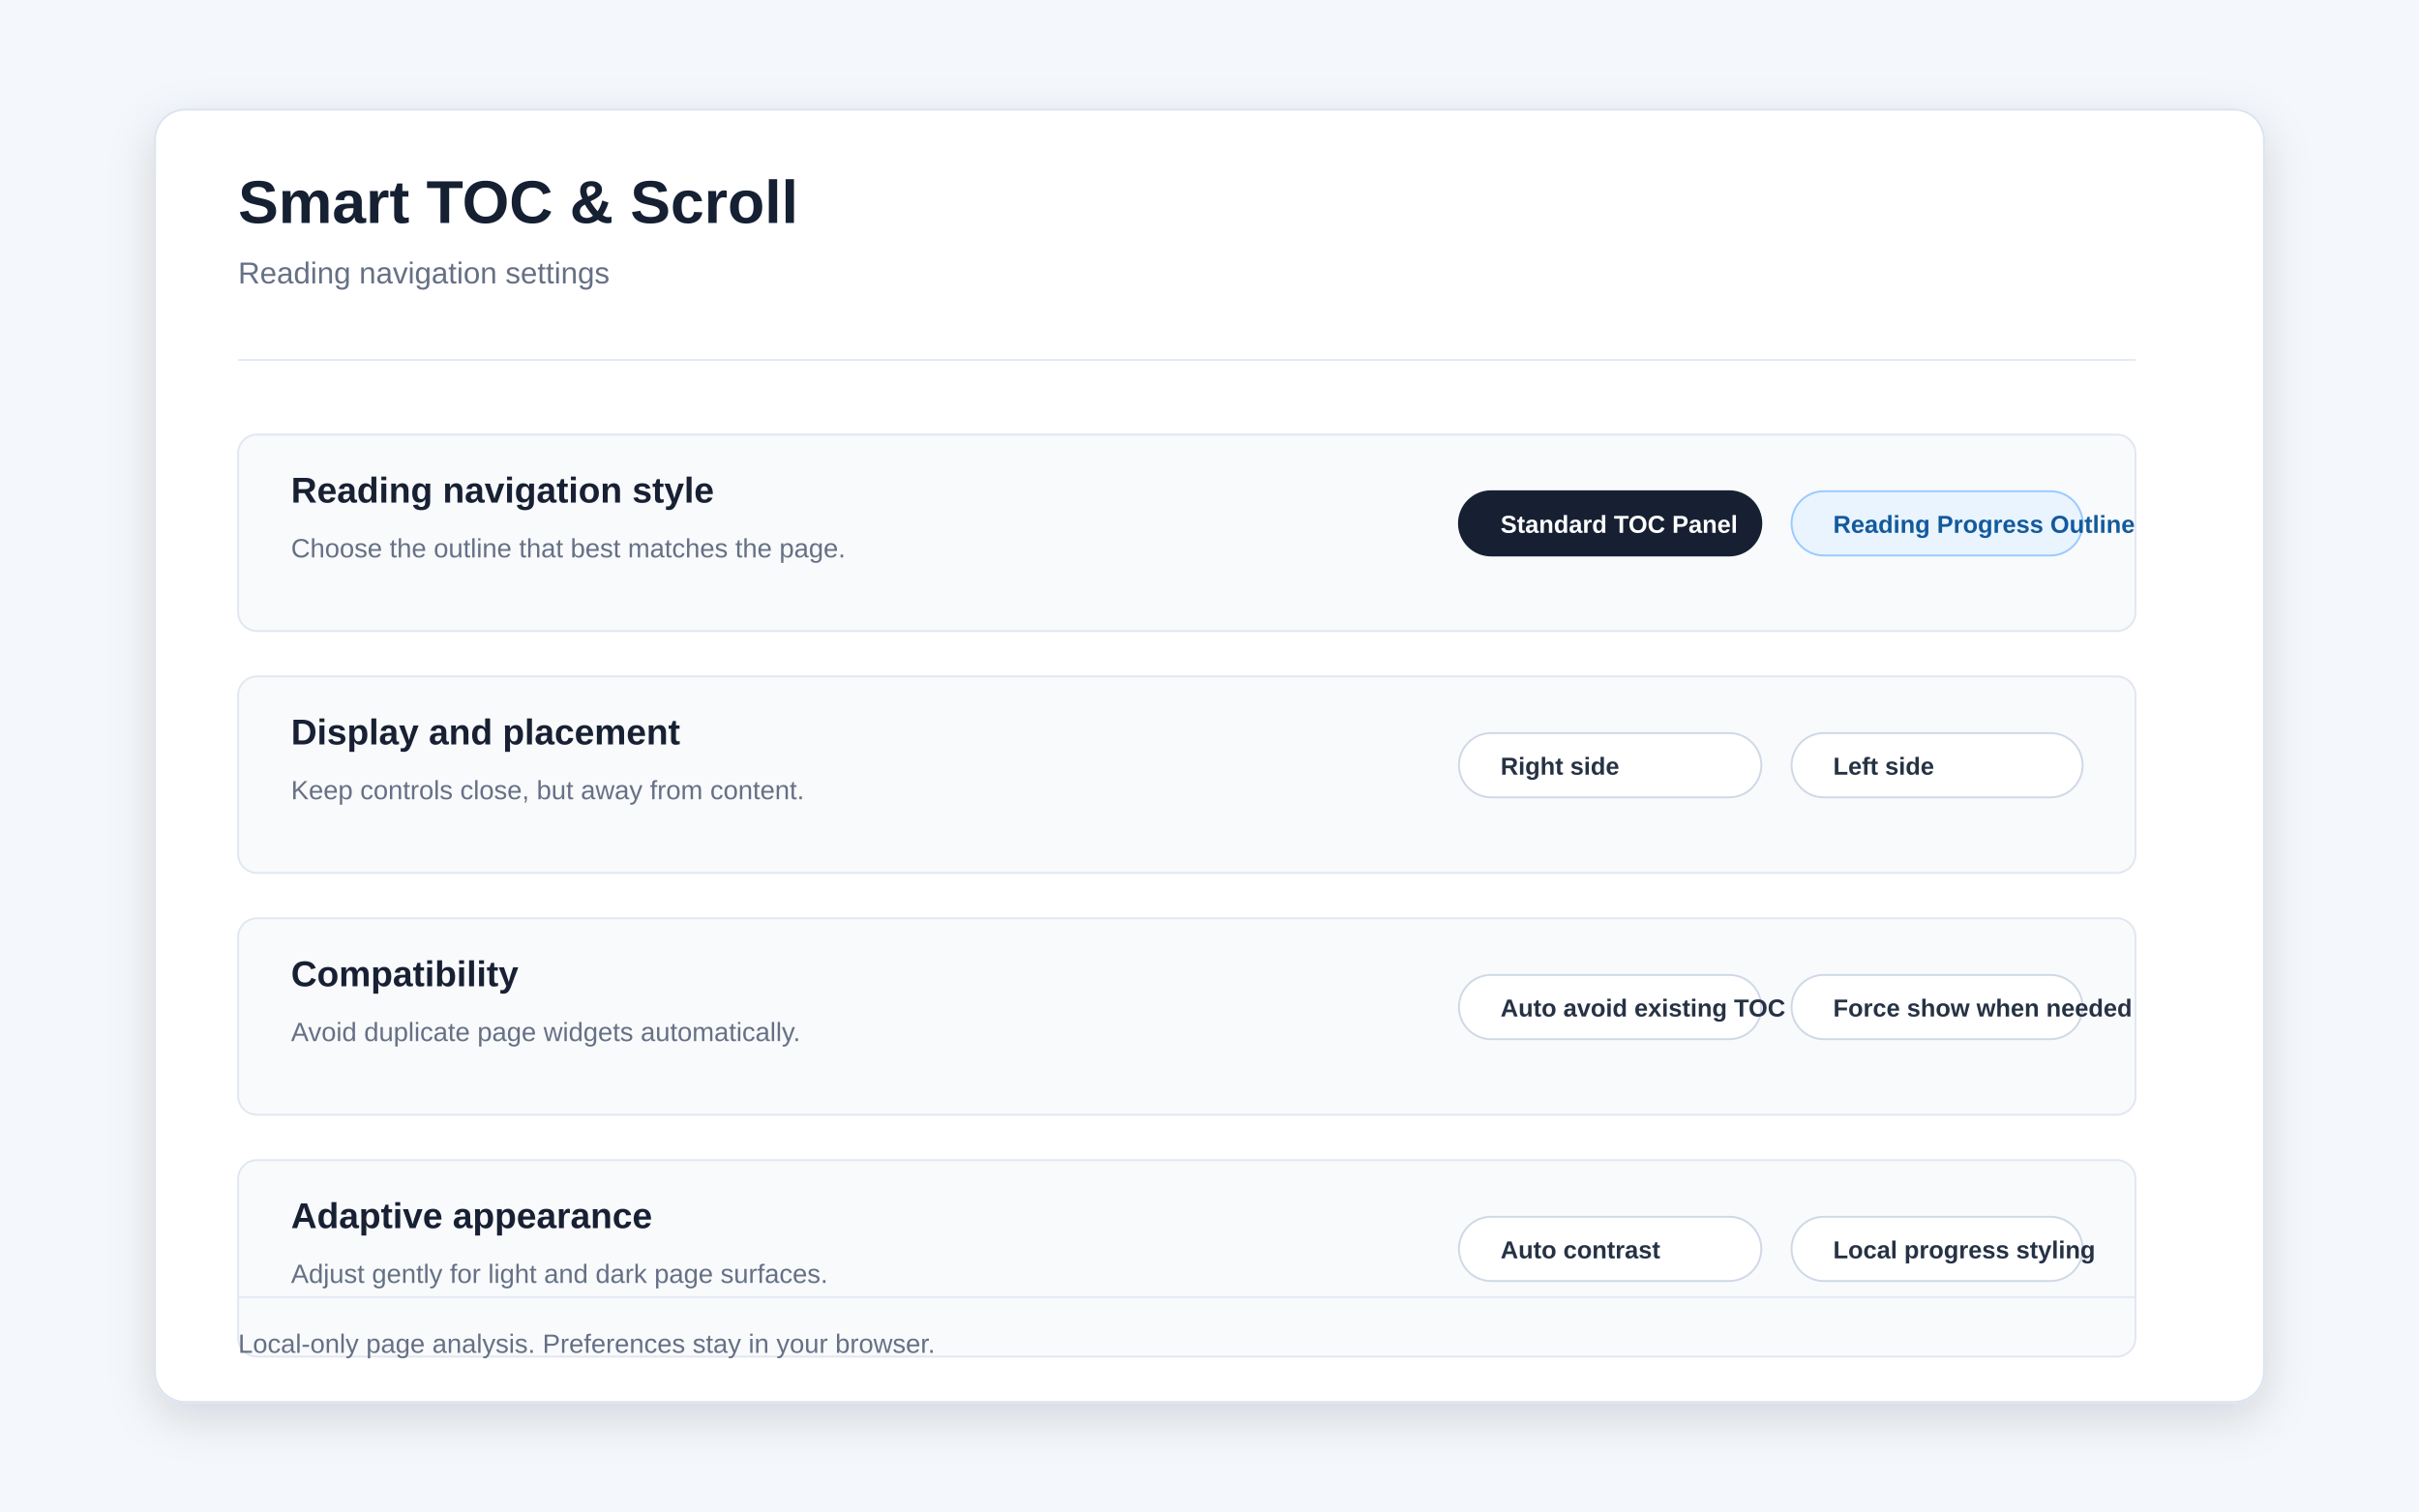
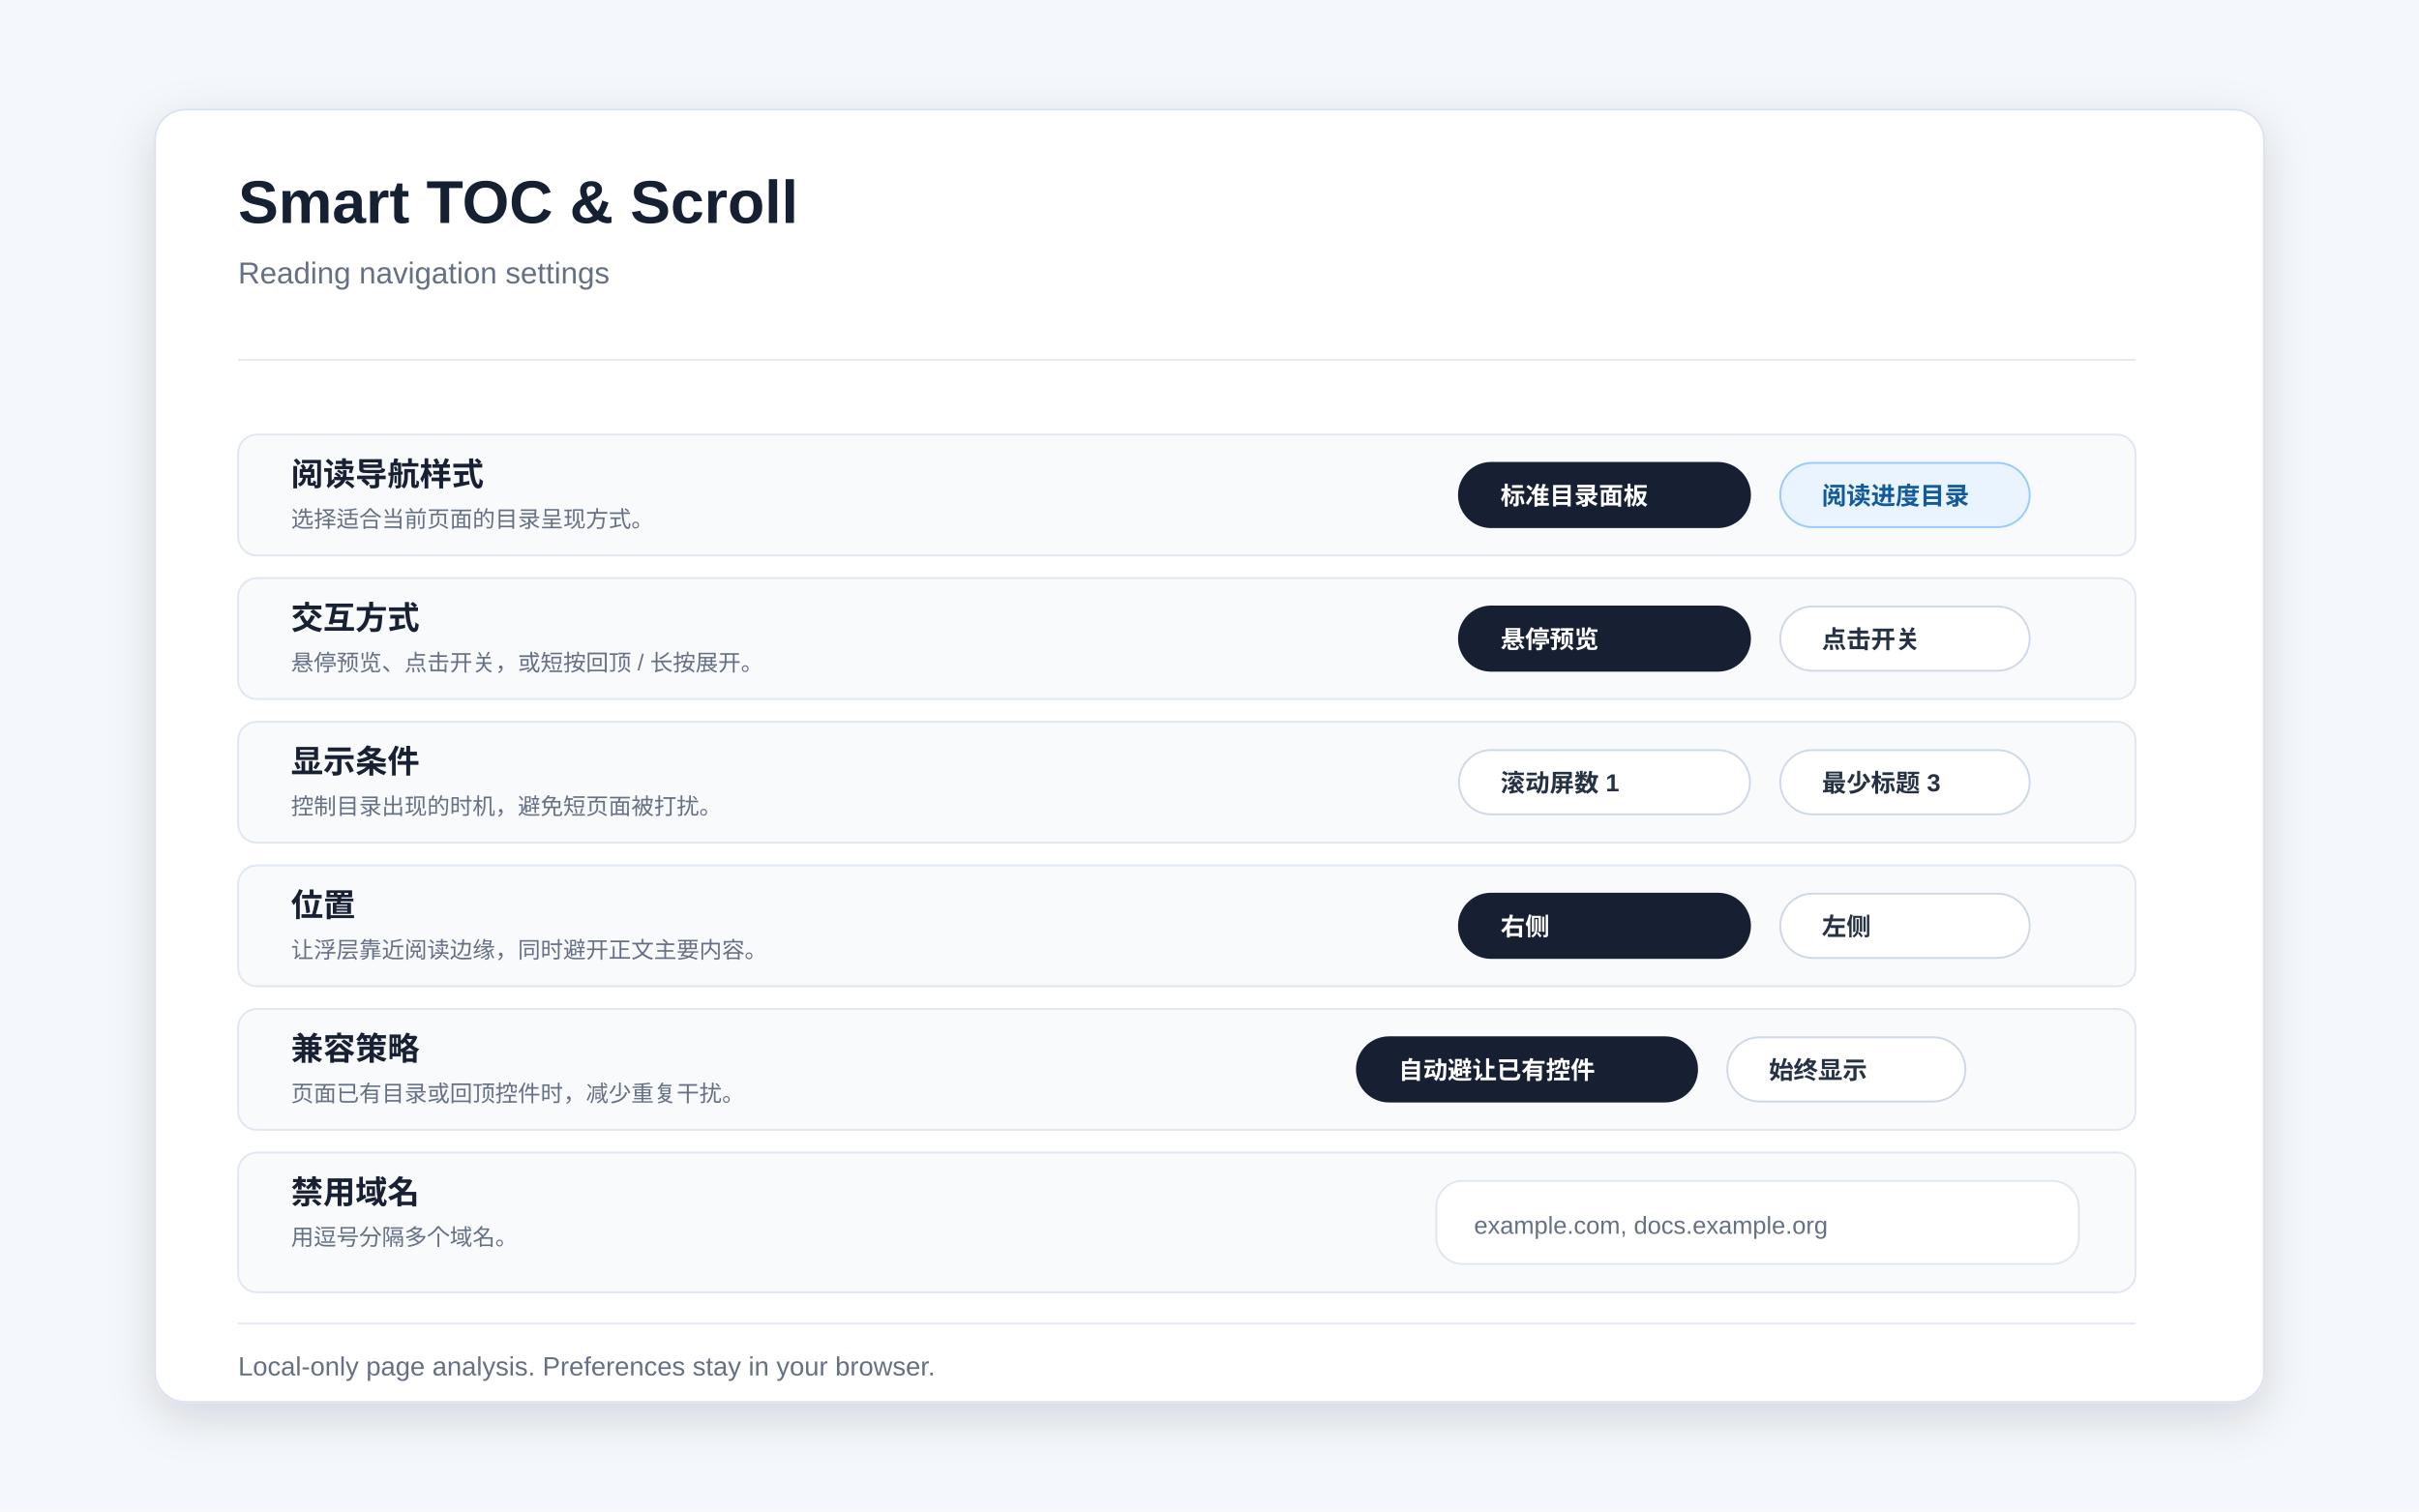
<svg xmlns="http://www.w3.org/2000/svg" width="1280" height="800" viewBox="0 0 1280 800" font-family="Arial, Helvetica, sans-serif">
  <defs>
    <filter id="shadow" x="-20%" y="-20%" width="140%" height="150%">
      <feDropShadow dx="0" dy="14" stdDeviation="18" flood-color="#0f172a" flood-opacity=".18" />
    </filter>
    <filter id="soft" x="-20%" y="-20%" width="140%" height="150%">
      <feDropShadow dx="0" dy="8" stdDeviation="12" flood-color="#0f172a" flood-opacity=".14" />
    </filter>
    <linearGradient id="darkBg" x1="0" y1="0" x2="1" y2="1">
      <stop stop-color="#0e1117" />
      <stop offset="1" stop-color="#171d27" />
    </linearGradient>
    <linearGradient id="paper" x1="0" y1="0" x2="0" y2="1">
      <stop stop-color="#f8fafc" />
      <stop offset="1" stop-color="#eef3f9" />
    </linearGradient>
  </defs>
  <rect x="0" y="0" width="1280" height="800" rx="0" fill="#ffffff" stroke="none" stroke-width="1" />
  <rect x="0" y="0" width="1280" height="800" rx="0" fill="#f4f7fb" stroke="none" stroke-width="1" />
  <rect x="82" y="58" width="1116" height="684" rx="16" fill="#ffffff" stroke="#dbe3ef" stroke-width="1" filter="url(#soft)" />
  <text x="126" y="118" font-size="32" fill="#162033" font-weight="760">Smart TOC &amp; Scroll</text>
  <text x="126" y="150" font-size="16" fill="#667085" font-weight="500">Reading navigation settings</text>
  <rect x="126" y="190" width="1004" height="1" rx="0" fill="#e4e9f2" stroke="none" stroke-width="1" />
-   <rect x="126" y="230" width="1004" height="104" rx="10" fill="#f8fafc" stroke="#e1e7f0" stroke-width="1" />
-   <text x="154" y="266" font-size="19" fill="#182033" font-weight="720">Reading navigation style</text>
-   <text x="154" y="295" font-size="14" fill="#667085" font-weight="400">Choose the outline that best matches the page.</text>
-   <rect x="772" y="260" width="160" height="34" rx="17" fill="#172033" stroke="#172033" stroke-width="1" />
-   <text x="794" y="282" font-size="13" fill="#ffffff" font-weight="700">Standard TOC Panel</text>
-   <rect x="948" y="260" width="154" height="34" rx="17" fill="#e9f4ff" stroke="#99caff" stroke-width="1" />
-   <text x="970" y="282" font-size="13" fill="#125a9c" font-weight="700">Reading Progress Outline</text>
-   <rect x="126" y="358" width="1004" height="104" rx="10" fill="#f8fafc" stroke="#e1e7f0" stroke-width="1" />
-   <text x="154" y="394" font-size="19" fill="#182033" font-weight="720">Display and placement</text>
-   <text x="154" y="423" font-size="14" fill="#667085" font-weight="400">Keep controls close, but away from content.</text>
-   <rect x="772" y="388" width="160" height="34" rx="17" fill="#ffffff" stroke="#cfd8e6" stroke-width="1" />
-   <text x="794" y="410" font-size="13" fill="#263244" font-weight="700">Right side</text>
-   <rect x="948" y="388" width="154" height="34" rx="17" fill="#ffffff" stroke="#cfd8e6" stroke-width="1" />
-   <text x="970" y="410" font-size="13" fill="#263244" font-weight="700">Left side</text>
-   <rect x="126" y="486" width="1004" height="104" rx="10" fill="#f8fafc" stroke="#e1e7f0" stroke-width="1" />
-   <text x="154" y="522" font-size="19" fill="#182033" font-weight="720">Compatibility</text>
-   <text x="154" y="551" font-size="14" fill="#667085" font-weight="400">Avoid duplicate page widgets automatically.</text>
-   <rect x="772" y="516" width="160" height="34" rx="17" fill="#ffffff" stroke="#cfd8e6" stroke-width="1" />
-   <text x="794" y="538" font-size="13" fill="#263244" font-weight="700">Auto avoid existing TOC</text>
-   <rect x="948" y="516" width="154" height="34" rx="17" fill="#ffffff" stroke="#cfd8e6" stroke-width="1" />
-   <text x="970" y="538" font-size="13" fill="#263244" font-weight="700">Force show when needed</text>
-   <rect x="126" y="614" width="1004" height="104" rx="10" fill="#f8fafc" stroke="#e1e7f0" stroke-width="1" />
-   <text x="154" y="650" font-size="19" fill="#182033" font-weight="720">Adaptive appearance</text>
-   <text x="154" y="679" font-size="14" fill="#667085" font-weight="400">Adjust gently for light and dark page surfaces.</text>
-   <rect x="772" y="644" width="160" height="34" rx="17" fill="#ffffff" stroke="#cfd8e6" stroke-width="1" />
-   <text x="794" y="666" font-size="13" fill="#263244" font-weight="700">Auto contrast</text>
-   <rect x="948" y="644" width="154" height="34" rx="17" fill="#ffffff" stroke="#cfd8e6" stroke-width="1" />
-   <text x="970" y="666" font-size="13" fill="#263244" font-weight="700">Local progress styling</text>
-   <rect x="126" y="686" width="1004" height="1" rx="0" fill="#e4e9f2" stroke="none" stroke-width="1" />
-   <text x="126" y="716" font-size="14" fill="#667085" font-weight="500">Local-only page analysis. Preferences stay in your browser.</text>
+   <rect x="126" y="230" width="1004" height="64" rx="10" fill="#f8fafc" stroke="#e1e7f0" stroke-width="1" />
+   <text x="154" y="257" font-size="17" fill="#182033" font-weight="720">阅读导航样式</text>
+   <text x="154" y="279" font-size="12" fill="#667085" font-weight="400">选择适合当前页面的目录呈现方式。</text>
+   <rect x="772" y="245" width="154" height="34" rx="17" fill="#172033" stroke="#172033" stroke-width="1" />
+   <text x="794" y="267" font-size="13" fill="#ffffff" font-weight="700">标准目录面板</text>
+   <rect x="942" y="245" width="132" height="34" rx="17" fill="#e9f4ff" stroke="#99caff" stroke-width="1" />
+   <text x="964" y="267" font-size="13" fill="#125a9c" font-weight="700">阅读进度目录</text>
+   <rect x="126" y="306" width="1004" height="64" rx="10" fill="#f8fafc" stroke="#e1e7f0" stroke-width="1" />
+   <text x="154" y="333" font-size="17" fill="#182033" font-weight="720">交互方式</text>
+   <text x="154" y="355" font-size="12" fill="#667085" font-weight="400">悬停预览、点击开关，或短按回顶 / 长按展开。</text>
+   <rect x="772" y="321" width="154" height="34" rx="17" fill="#172033" stroke="#172033" stroke-width="1" />
+   <text x="794" y="343" font-size="13" fill="#ffffff" font-weight="700">悬停预览</text>
+   <rect x="942" y="321" width="132" height="34" rx="17" fill="#ffffff" stroke="#cfd8e6" stroke-width="1" />
+   <text x="964" y="343" font-size="13" fill="#263244" font-weight="700">点击开关</text>
+   <rect x="126" y="382" width="1004" height="64" rx="10" fill="#f8fafc" stroke="#e1e7f0" stroke-width="1" />
+   <text x="154" y="409" font-size="17" fill="#182033" font-weight="720">显示条件</text>
+   <text x="154" y="431" font-size="12" fill="#667085" font-weight="400">控制目录出现的时机，避免短页面被打扰。</text>
+   <rect x="772" y="397" width="154" height="34" rx="17" fill="#ffffff" stroke="#cfd8e6" stroke-width="1" />
+   <text x="794" y="419" font-size="13" fill="#263244" font-weight="700">滚动屏数 1</text>
+   <rect x="942" y="397" width="132" height="34" rx="17" fill="#ffffff" stroke="#cfd8e6" stroke-width="1" />
+   <text x="964" y="419" font-size="13" fill="#263244" font-weight="700">最少标题 3</text>
+   <rect x="126" y="458" width="1004" height="64" rx="10" fill="#f8fafc" stroke="#e1e7f0" stroke-width="1" />
+   <text x="154" y="485" font-size="17" fill="#182033" font-weight="720">位置</text>
+   <text x="154" y="507" font-size="12" fill="#667085" font-weight="400">让浮层靠近阅读边缘，同时避开正文主要内容。</text>
+   <rect x="772" y="473" width="154" height="34" rx="17" fill="#172033" stroke="#172033" stroke-width="1" />
+   <text x="794" y="495" font-size="13" fill="#ffffff" font-weight="700">右侧</text>
+   <rect x="942" y="473" width="132" height="34" rx="17" fill="#ffffff" stroke="#cfd8e6" stroke-width="1" />
+   <text x="964" y="495" font-size="13" fill="#263244" font-weight="700">左侧</text>
+   <rect x="126" y="534" width="1004" height="64" rx="10" fill="#f8fafc" stroke="#e1e7f0" stroke-width="1" />
+   <text x="154" y="561" font-size="17" fill="#182033" font-weight="720">兼容策略</text>
+   <text x="154" y="583" font-size="12" fill="#667085" font-weight="400">页面已有目录或回顶控件时，减少重复干扰。</text>
+   <rect x="718" y="549" width="180" height="34" rx="17" fill="#172033" stroke="#172033" stroke-width="1" />
+   <text x="740" y="571" font-size="13" fill="#ffffff" font-weight="700">自动避让已有控件</text>
+   <rect x="914" y="549" width="126" height="34" rx="17" fill="#ffffff" stroke="#cfd8e6" stroke-width="1" />
+   <text x="936" y="571" font-size="13" fill="#263244" font-weight="700">始终显示</text>
+   <rect x="126" y="610" width="1004" height="74" rx="10" fill="#f8fafc" stroke="#e1e7f0" stroke-width="1" />
+   <text x="154" y="637" font-size="17" fill="#182033" font-weight="720">禁用域名</text>
+   <text x="154" y="659" font-size="12" fill="#667085" font-weight="400">用逗号分隔多个域名。</text>
+   <rect x="760" y="625" width="340" height="44" rx="14" fill="#ffffff" stroke="#e1e7f0" stroke-width="1" />
+   <text x="780" y="653" font-size="13" fill="#667085" font-weight="500">example.com, docs.example.org</text>
+   <rect x="126" y="700" width="1004" height="1" rx="0" fill="#e4e9f2" stroke="none" stroke-width="1" />
+   <text x="126" y="728" font-size="14" fill="#667085" font-weight="500">Local-only page analysis. Preferences stay in your browser.</text>
</svg>
